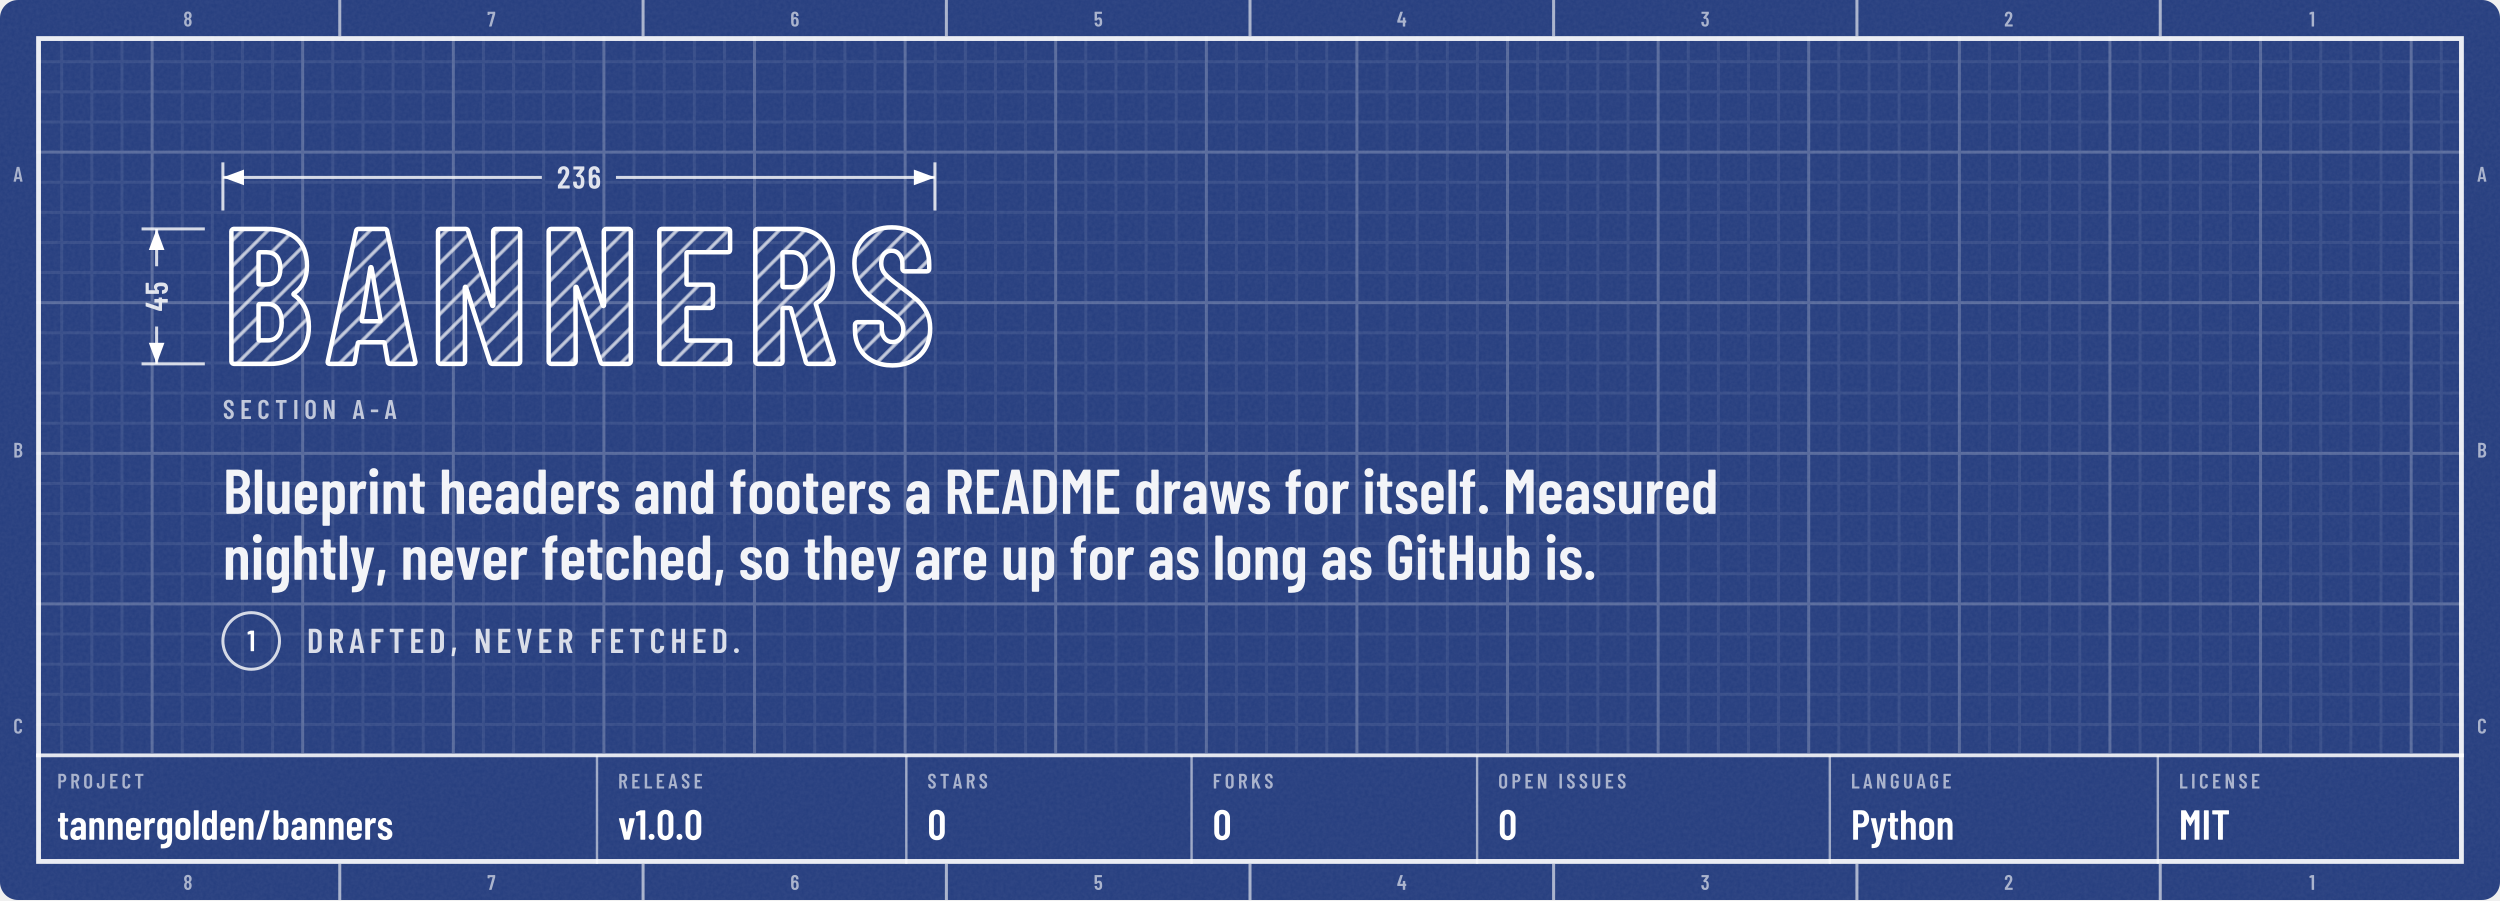
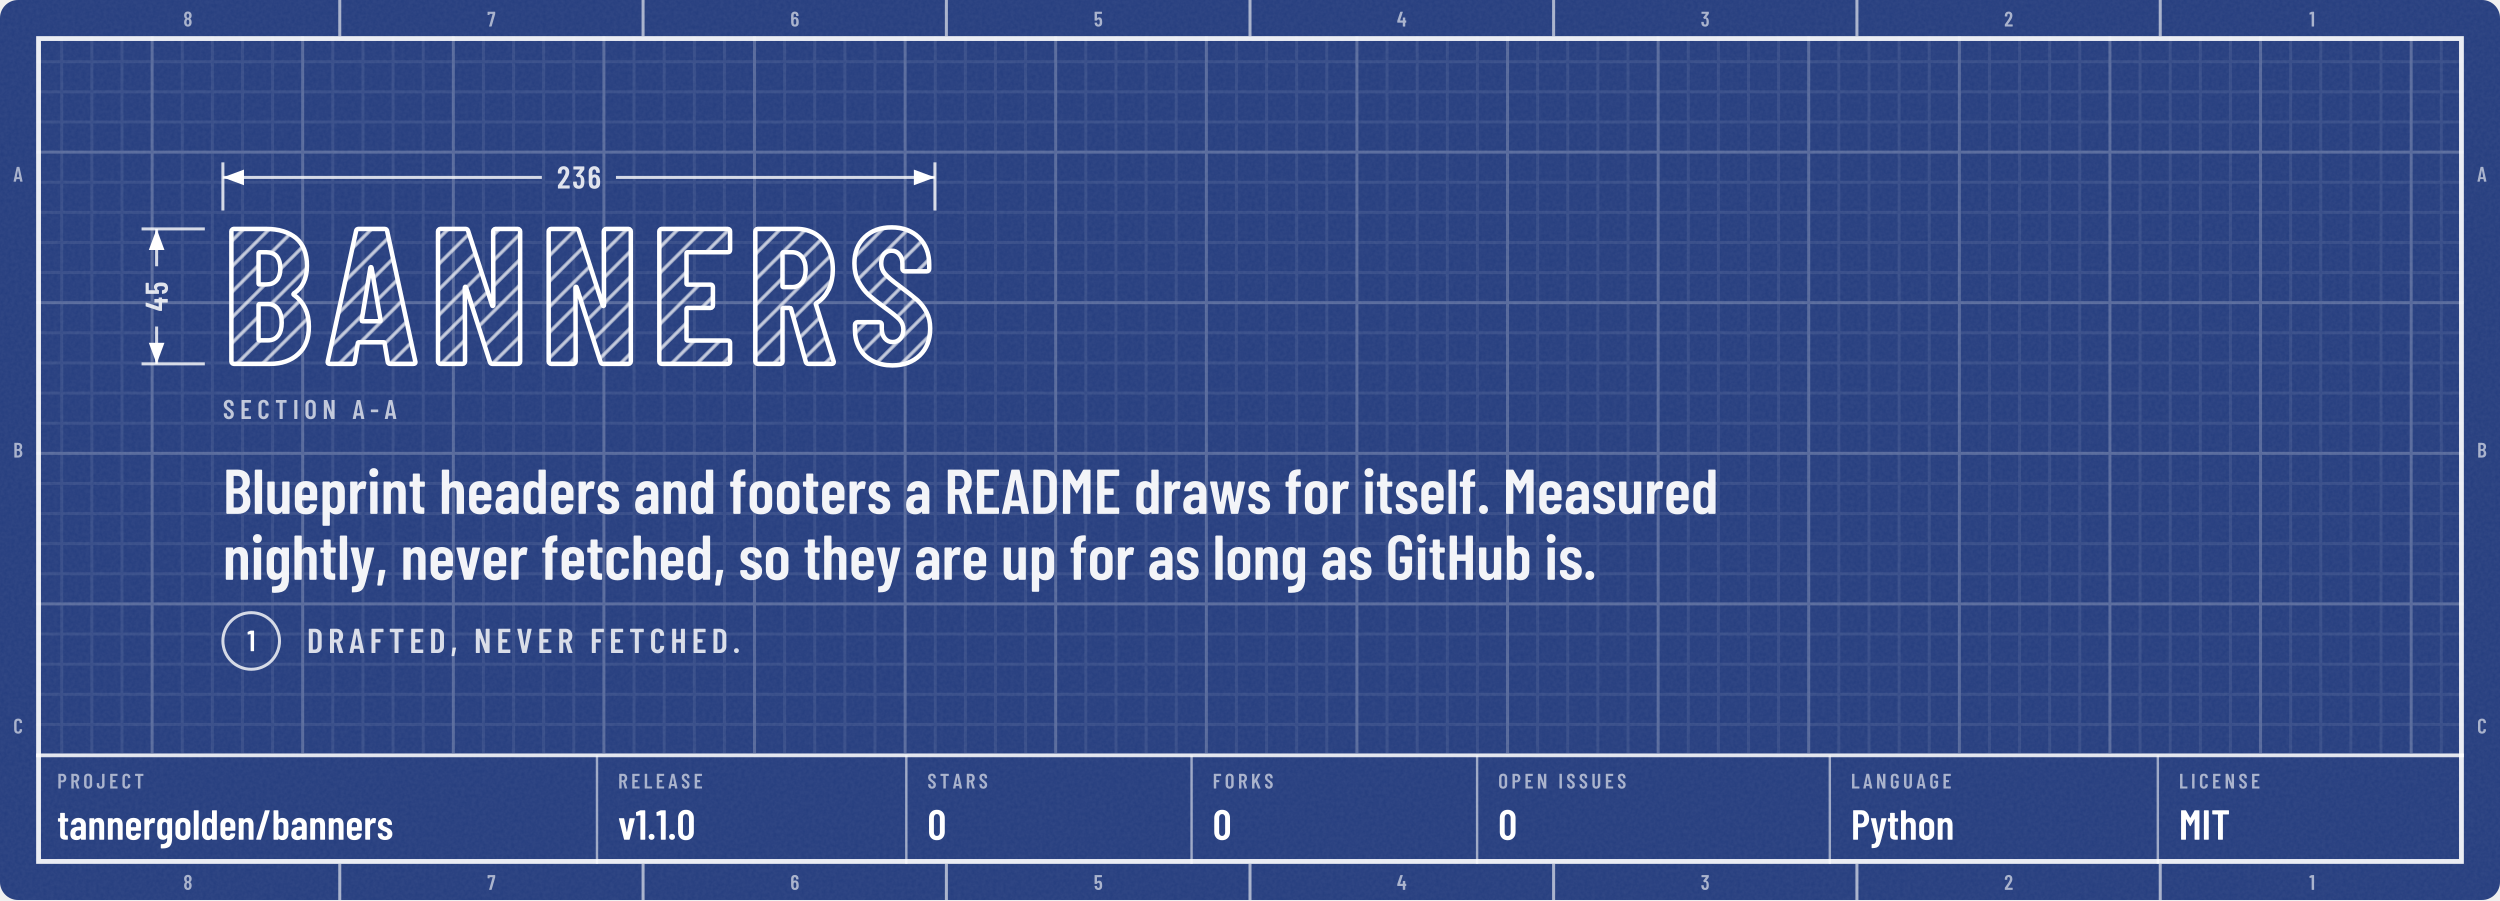
<svg xmlns="http://www.w3.org/2000/svg" width="830" height="299" viewBox="0 0 830 299" role="img" aria-labelledby="t d">
  <defs>
    <g id="kt1" transform="translate(74 120.8) scale(0.064 -0.064)">
      <use href="#n66" x="0" />
      <use href="#n65" x="530" />
      <use href="#n78" x="1072" />
      <use href="#n78" x="1646" />
      <use href="#n69" x="2220" />
      <use href="#n82" x="2718" />
      <use href="#n83" x="3249" />
    </g>
    <mask id="km2" maskUnits="userSpaceOnUse" x="70" y="70.9" width="244.4" height="65.9">
      <use href="#kt1" fill="#FFFFFF" />
    </mask>
    <pattern id="kp3" width="6" height="6" patternUnits="userSpaceOnUse" patternTransform="rotate(45)">
      <path d="M3 0V6" stroke="#FFFFFF" stroke-opacity="0.7" stroke-width="1.1" />
    </pattern>
    <clipPath id="kc4">
      <rect x="0" y="0" width="830" height="298.8" rx="6" />
    </clipPath>
    <filter id="kn5" x="0" y="0" width="100%" height="100%">
      <feTurbulence type="fractalNoise" baseFrequency=".85" numOctaves="2" stitchTiles="stitch" />
      <feColorMatrix values="0 0 0 0 1 0 0 0 0 1 0 0 0 0 1 0 0 0 0.06 0" />
    </filter>
    <pattern id="kp6" width="10" height="10" patternUnits="userSpaceOnUse">
      <path d="M10 .5H.5V10" fill="none" stroke="#FFFFFF" stroke-opacity="0.075" />
    </pattern>
    <pattern id="kp7" width="50" height="50" patternUnits="userSpaceOnUse">
      <path d="M50 .5H.5V50" fill="none" stroke="#FFFFFF" stroke-opacity="0.16" />
    </pattern>
    <clipPath id="kc8">
      <path clip-rule="evenodd" d="M12 12h806v274.8h-806zM12 250.8h806v36h-806z" />
    </clipPath>
    <path id="m44" d="M33 -78 59 146Q60 157 71 157H151Q164 157 161 144L112 -80Q110 -91 99 -91H45Q39 -91 36 -88Q32 -84 33 -78Z" />
    <path id="m45" d="M27 263V339Q27 344 30 348Q34 351 39 351H286Q291 351 294 348Q298 344 298 339V263Q298 258 294 254Q291 251 286 251H39Q34 251 30 254Q27 258 27 263Z" />
    <path id="m46" d="M35 69Q35 100 55 120Q75 140 106 140Q137 140 156 120Q176 100 176 69Q176 38 156 18Q136 -2 106 -2Q75 -2 55 18Q35 38 35 69Z" />
    <path id="m47" d="M21 14 226 690Q229 700 239 700H331Q337 700 340 696Q343 692 341 686L136 10Q133 0 123 0H31Q25 0 22 4Q19 8 21 14Z" />
    <path id="m48" d="M38 183V517Q38 604 89 658Q140 711 224 711Q309 711 360 658Q412 604 412 517V183Q412 96 360 42Q309 -11 224 -11Q140 -11 89 42Q38 96 38 183ZM296 176V524Q296 563 276 586Q257 610 224 610Q192 610 173 586Q154 563 154 524V176Q154 137 173 114Q192 90 224 90Q257 90 276 114Q296 137 296 176Z" />
    <path id="m49" d="M122 700H218Q223 700 226 696Q230 693 230 688V12Q230 7 226 4Q223 0 218 0H126Q121 0 118 4Q114 7 114 12V576Q114 578 112 580Q111 582 109 581L27 565H24Q13 565 13 576L10 643Q10 653 18 657L107 697Q114 700 122 700Z" />
    <path id="m50" d="M173 100H392Q397 100 400 96Q404 93 404 88V12Q404 7 400 4Q397 0 392 0H43Q38 0 34 4Q31 7 31 12V92Q31 101 36 107L75 160Q114 212 152 266Q189 320 215 363Q273 459 273 522Q273 562 256 585Q238 608 209 608Q180 608 163 586Q146 563 147 526V487Q147 482 144 478Q140 475 135 475H41Q36 475 32 478Q29 482 29 487V530Q33 610 84 659Q134 708 214 708Q293 708 342 656Q390 605 390 521Q390 471 373 422Q356 373 319 317Q294 277 260 229Q225 181 214 166Q184 126 170 106Q168 104 169 102Q170 100 173 100Z" />
    <path id="m51" d="M387 218Q387 169 380 134Q368 66 326 29Q283 -8 210 -8Q134 -8 86 32Q38 73 32 143Q30 165 28 207Q28 219 40 219H132Q144 219 144 207Q146 173 148 156Q153 125 169 108Q185 92 210 92Q234 92 250 108Q266 123 271 152Q276 182 276 230Q276 281 269 315Q263 341 248 355Q233 369 210 369Q195 369 183 360Q177 356 174 356Q172 356 166 360L119 408Q115 412 115 417Q115 421 118 425L243 595Q245 597 244 599Q242 601 239 601H49Q44 601 40 604Q37 608 37 613V688Q37 693 40 696Q44 700 49 700H373Q378 700 382 696Q385 693 385 688V609Q385 602 380 594L266 438Q262 432 268 431Q309 426 338 392Q368 358 378 307Q387 267 387 218Z" />
    <path id="m52" d="M443 275V194Q443 189 440 186Q436 182 431 182H401Q396 182 396 177V12Q396 7 392 4Q389 0 384 0H292Q287 0 284 4Q280 7 280 12V177Q280 182 275 182H29Q24 182 20 186Q17 189 17 194V259Q17 268 19 274L158 690Q161 700 171 700H271Q277 700 280 696Q283 693 281 686L153 293Q152 287 157 287H275Q280 287 280 292V412Q280 417 284 420Q287 424 292 424H384Q389 424 392 420Q396 417 396 412V292Q396 287 401 287H431Q436 287 440 284Q443 280 443 275Z" />
    <path id="m53" d="M400 216Q400 175 396 146Q391 72 344 32Q297 -8 219 -8Q145 -8 99 30Q53 68 43 144L40 172Q40 184 52 184H144Q156 184 157 172Q157 166 159 154Q171 92 219 92Q244 92 260 108Q275 124 280 153Q284 178 284 217Q284 254 278 281Q273 307 258 322Q242 336 219 336Q171 336 157 290Q154 279 144 279H51Q46 279 42 282Q39 286 39 291V688Q39 693 42 696Q46 700 51 700H377Q382 700 386 696Q389 693 389 688V612Q389 607 386 604Q382 600 377 600H160Q155 600 155 595V400Q155 397 157 396Q159 396 161 398Q178 416 202 426Q227 437 254 437Q314 437 350 398Q387 360 394 290Q400 259 400 216Z" />
    <path id="m54" d="M401 216Q401 193 399 151Q394 75 346 34Q299 -8 221 -8Q147 -8 101 30Q55 69 46 144Q40 171 40 207L39 532Q39 613 88 660Q138 708 219 708Q295 708 343 660Q391 612 391 532V507Q391 502 388 498Q384 495 379 495H287Q282 495 278 498Q275 502 275 507V526Q275 560 258 582Q242 605 219 605Q191 605 174 583Q156 561 156 526V423Q156 420 158 419Q160 418 162 420Q191 447 234 447Q303 447 346 403Q389 359 396 286Q401 253 401 216ZM284 224Q284 250 279 295Q267 353 220 353Q196 353 180 338Q165 322 160 292Q156 257 156 224Q156 195 159 157Q164 125 180 108Q195 91 220 91Q245 91 260 109Q276 127 281 160Q284 196 284 224Z" />
    <path id="m55" d="M90 13 255 594Q257 600 251 600H116Q111 600 111 595V559Q111 554 108 550Q104 547 99 547H28Q23 547 20 550Q16 554 16 559L17 688Q17 693 20 696Q24 700 29 700H368Q373 700 376 696Q380 693 380 688V607Q380 603 378 593L211 10Q208 0 197 0H100Q87 0 90 13Z" />
    <path id="m56" d="M325 364Q358 345 375 306Q396 259 396 200Q396 147 380 107Q360 53 318 22Q275 -8 216 -8Q158 -8 116 22Q73 52 53 106Q38 148 38 200Q38 259 56 301Q71 341 109 363Q113 366 109 369Q76 390 58 427Q38 470 38 523Q38 581 58 620Q78 664 120 688Q161 712 216 712Q270 712 312 688Q353 665 374 621Q396 579 396 523Q396 471 376 429Q358 392 325 371Q319 367 325 364ZM159 559Q152 541 152 513Q152 483 162 456Q169 435 183 423Q197 411 216 411Q237 411 252 424Q266 436 273 459Q281 483 281 513Q281 547 271 568Q264 589 250 600Q236 612 216 612Q198 612 184 602Q171 591 164 573ZM281 206Q281 244 272 271Q266 295 252 308Q237 322 216 322Q195 322 180 308Q166 294 160 268Q152 242 152 208Q152 177 158 151Q163 123 178 108Q194 92 216 92Q239 92 255 108Q271 124 276 153Q281 180 281 206Z" />
    <path id="m65" d="M325 11 306 116Q306 121 300 121H154Q148 121 148 116L129 11Q128 0 116 0H25Q11 0 14 13L162 689Q164 700 175 700H281Q292 700 294 689L442 13V9Q442 0 431 0H338Q326 0 325 11ZM171 212H282Q288 212 287 217L229 533Q228 536 226 536Q224 536 223 533L166 217Q165 212 171 212Z" />
    <path id="m66" d="M242 0H66Q61 0 58 4Q54 7 54 12V688Q54 693 58 696Q61 700 66 700H224Q319 700 373 652Q427 604 427 512Q427 409 354 365Q349 362 352 359Q391 334 413 292Q435 250 435 192Q435 100 382 50Q328 0 242 0ZM170 595V409Q170 404 175 404H226Q267 404 290 429Q313 454 313 500Q313 548 290 574Q267 600 226 600H175Q170 600 170 595ZM319 208Q319 260 296 290Q273 319 233 319H175Q170 319 170 314V106Q170 101 175 101H233Q273 101 296 129Q319 157 319 208Z" />
    <path id="m67" d="M42 180V521Q42 607 94 658Q145 708 230 708Q316 708 368 658Q420 607 420 521V509Q420 504 416 500Q413 496 408 496L315 492Q303 492 303 504V529Q303 564 283 586Q263 608 230 608Q198 608 178 586Q158 564 158 529V171Q158 136 178 114Q198 92 230 92Q263 92 283 114Q303 136 303 171V196Q303 201 306 204Q310 208 315 208L408 204Q413 204 416 200Q420 197 420 192V180Q420 95 368 44Q316 -8 230 -8Q145 -8 94 44Q42 95 42 180Z" />
    <path id="m68" d="M54 12V688Q54 693 58 696Q61 700 66 700H237Q323 700 374 648Q426 596 426 509V191Q426 104 374 52Q323 0 237 0H66Q61 0 58 4Q54 7 54 12ZM175 100 235 101Q268 101 288 128Q309 154 310 198V502Q310 547 290 574Q269 600 234 600H175Q170 600 170 595V105Q170 100 175 100Z" />
    <path id="m69" d="M391 600H175Q170 600 170 595V406Q170 401 175 401H303Q308 401 312 398Q315 394 315 389V312Q315 307 312 304Q308 300 303 300H175Q170 300 170 295V105Q170 100 175 100H391Q396 100 400 96Q403 93 403 88V12Q403 7 400 4Q396 0 391 0H66Q61 0 58 4Q54 7 54 12V688Q54 693 58 696Q61 700 66 700H391Q396 700 400 696Q403 693 403 688V612Q403 607 400 604Q396 600 391 600Z" />
    <path id="m70" d="M390 600H175Q170 600 170 595V406Q170 401 175 401H302Q307 401 310 398Q314 394 314 389V312Q314 307 310 304Q307 300 302 300H175Q170 300 170 295V12Q170 7 166 4Q163 0 158 0H66Q61 0 58 4Q54 7 54 12V688Q54 693 58 696Q61 700 66 700H390Q395 700 398 696Q402 693 402 688V612Q402 607 398 604Q395 600 390 600Z" />
    <path id="m71" d="M42 173V527Q42 609 94 658Q145 708 230 708Q315 708 368 658Q420 609 420 526V487Q420 482 416 478Q413 475 408 475H316Q311 475 308 478Q304 482 304 487V528Q304 564 284 586Q263 608 230 608Q197 608 177 586Q157 564 157 528V172Q157 136 177 114Q197 92 230 92Q263 92 284 114Q304 136 304 172V268Q304 273 299 273H238Q233 273 230 276Q226 280 226 285V358Q226 363 230 366Q233 370 238 370H408Q413 370 416 366Q420 363 420 358V173Q420 91 368 42Q315 -8 230 -8Q145 -8 94 42Q42 91 42 173Z" />
    <path id="m72" d="M319 700H411Q416 700 420 696Q423 693 423 688V12Q423 7 420 4Q416 0 411 0H319Q314 0 310 4Q307 7 307 12V295Q307 300 302 300H175Q170 300 170 295V12Q170 7 166 4Q163 0 158 0H66Q61 0 58 4Q54 7 54 12V688Q54 693 58 696Q61 700 66 700H158Q163 700 166 696Q170 693 170 688V406Q170 401 175 401H302Q307 401 307 406V688Q307 693 310 696Q314 700 319 700Z" />
    <path id="m73" d="M54 12V688Q54 693 58 696Q61 700 66 700H158Q163 700 166 696Q170 693 170 688V12Q170 7 166 4Q163 0 158 0H66Q61 0 58 4Q54 7 54 12Z" />
    <path id="m74" d="M17 173V247Q17 252 20 256Q24 259 29 259H121Q126 259 130 256Q133 252 133 247V171Q133 136 152 114Q171 92 202 92Q233 92 252 114Q272 136 272 171V688Q272 693 276 696Q279 700 284 700H376Q381 700 384 696Q388 693 388 688V173Q388 91 336 42Q285 -8 202 -8Q119 -8 68 42Q17 91 17 173Z" />
    <path id="m75" d="M54 12V688Q54 693 58 696Q61 700 66 700H158Q163 700 166 696Q170 693 170 688V412Q170 408 172 408Q174 407 176 410L326 691Q331 700 341 700H440Q447 700 449 696Q451 692 448 686L298 405Q297 401 297 399L459 14Q460 12 460 8Q460 0 450 0H351Q340 0 337 9L219 298Q218 301 216 300Q214 300 212 298L172 231Q170 227 170 225V12Q170 7 166 4Q163 0 158 0H66Q61 0 58 4Q54 7 54 12Z" />
    <path id="m76" d="M54 12V688Q54 693 58 696Q61 700 66 700H158Q163 700 166 696Q170 693 170 688V105Q170 100 175 100H391Q396 100 400 96Q403 93 403 88V12Q403 7 400 4Q396 0 391 0H66Q61 0 58 4Q54 7 54 12Z" />
    <path id="m77" d="M383 700H475Q480 700 484 696Q487 693 487 688V12Q487 7 484 4Q480 0 475 0H383Q378 0 374 4Q371 7 371 12V484Q371 488 369 488Q367 488 365 485L278 327Q273 319 269 319Q265 319 260 327L173 485Q171 488 169 488Q167 488 167 484V12Q167 7 164 4Q160 0 155 0H63Q58 0 54 4Q51 7 51 12V688Q51 693 54 696Q58 700 63 700H155Q165 700 170 692L267 521Q270 517 273 521L368 692Q373 700 383 700Z" />
    <path id="m78" d="M350 700H441Q446 700 450 696Q453 693 453 688V12Q453 7 450 4Q446 0 441 0H336Q326 0 323 10L174 434Q173 437 170 436Q168 436 168 433L169 12Q169 7 166 4Q162 0 157 0H66Q61 0 58 4Q54 7 54 12V688Q54 693 58 696Q61 700 66 700H169Q179 700 182 690L332 269Q333 266 336 266Q338 267 338 270V688Q338 693 342 696Q345 700 350 700Z" />
    <path id="m79" d="M42 182V518Q42 604 94 656Q147 708 233 708Q319 708 372 656Q425 604 425 518V182Q425 96 372 44Q319 -8 233 -8Q147 -8 94 44Q42 96 42 182ZM309 177V523Q309 561 288 584Q267 608 233 608Q199 608 178 584Q158 561 158 523V177Q158 139 178 116Q199 92 233 92Q267 92 288 116Q309 139 309 177Z" />
    <path id="m80" d="M432 495Q432 405 384 350Q337 295 259 295H174Q169 295 169 290V12Q169 7 166 4Q162 0 157 0H65Q60 0 56 4Q53 7 53 12V689Q53 694 56 698Q60 701 65 701H253Q306 701 346 675Q387 649 410 602Q432 555 432 495ZM316 492Q316 542 294 572Q271 601 234 601H174Q169 601 169 596V391Q169 386 174 386H234Q271 386 294 414Q316 443 316 492Z" />
    <path id="m82" d="M318 10 233 297Q231 301 228 301H175Q170 301 170 296V12Q170 7 166 4Q163 0 158 0H66Q61 0 58 4Q54 7 54 12V688Q54 693 58 696Q61 700 66 700H254Q307 700 348 674Q388 649 410 602Q433 556 433 496Q433 434 409 389Q385 344 342 321Q338 320 339 315L437 14Q438 12 438 9Q438 0 427 0H331Q321 0 318 10ZM170 595V396Q170 391 175 391H236Q272 391 294 419Q317 447 317 495Q317 543 294 572Q272 600 236 600H175Q170 600 170 595Z" />
    <path id="m83" d="M34 173V199Q34 204 38 208Q41 211 46 211H137Q142 211 146 208Q149 204 149 199V179Q149 140 168 116Q188 92 219 92Q250 92 270 114Q290 137 290 174Q290 200 279 219Q268 238 248 255Q228 272 184 304Q134 340 104 368Q73 396 52 436Q32 475 32 527Q32 610 82 659Q132 708 214 708Q297 708 348 656Q399 605 399 520V496Q399 491 396 488Q392 484 387 484H297Q292 484 288 488Q285 491 285 496V522Q285 561 266 584Q246 608 214 608Q184 608 165 586Q146 565 146 527Q146 491 166 466Q187 441 247 397Q308 352 339 324Q370 295 387 261Q404 227 404 180Q404 95 353 44Q302 -8 219 -8Q136 -8 85 42Q34 92 34 173Z" />
    <path id="m84" d="M425 688V612Q425 607 422 604Q418 600 413 600H286Q281 600 281 595V12Q281 7 278 4Q274 0 269 0H177Q172 0 168 4Q165 7 165 12V595Q165 600 160 600H40Q35 600 32 604Q28 607 28 612V688Q28 693 32 696Q35 700 40 700H413Q418 700 422 696Q425 693 425 688Z" />
    <path id="m85" d="M50 194V688Q50 693 54 696Q57 700 62 700H154Q159 700 162 696Q166 693 166 688V182Q166 142 186 117Q206 92 239 92Q272 92 292 117Q312 142 312 182V688Q312 693 316 696Q319 700 324 700H416Q421 700 424 696Q428 693 428 688V194Q428 103 376 48Q324 -8 239 -8Q153 -8 102 48Q50 103 50 194Z" />
    <path id="m86" d="M171 11 28 687 27 691Q27 700 38 700H139Q151 700 152 689L235 208Q236 205 238 205Q240 205 241 208L322 689Q323 700 335 700H433Q446 700 443 687L299 11Q297 0 286 0H184Q173 0 171 11Z" />
    <path id="m97" d="M397 352V12Q397 7 394 4Q390 0 385 0H293Q288 0 284 4Q281 7 281 12V31Q281 34 279 35Q277 36 275 33Q240 -8 173 -8Q116 -8 72 24Q29 57 29 143Q29 233 82 271Q134 309 224 309H276Q281 309 281 314V340Q281 376 263 398Q245 419 218 419Q197 419 183 406Q169 392 166 369Q165 357 153 357H56Q44 357 45 369Q50 437 98 478Q147 519 220 519Q299 519 348 473Q397 427 397 352ZM281 160V217Q281 222 276 222H224Q190 222 169 204Q148 185 148 150Q148 119 164 104Q180 88 205 88Q235 88 258 107Q281 126 281 160Z" />
    <path id="m98" d="M399 357V154Q399 80 362 36Q325 -8 258 -8Q204 -8 168 27Q166 29 164 28Q162 27 162 24V12Q162 7 158 4Q155 0 150 0H58Q53 0 50 4Q46 7 46 12V688Q46 693 50 696Q53 700 58 700H150Q155 700 158 696Q162 693 162 688V486Q162 483 164 482Q167 482 170 486Q189 503 212 511Q236 519 258 519Q324 519 362 476Q399 433 399 357ZM222 419Q198 419 182 404Q166 388 162 362V149Q166 123 182 108Q198 92 222 92Q250 92 267 112Q284 131 284 163V348Q284 380 267 400Q250 419 222 419Z" />
    <path id="m99" d="M38 155V357Q38 430 86 474Q133 519 215 519Q297 519 345 476Q393 432 393 365V351Q393 346 390 342Q386 339 381 339L289 335Q277 335 277 347V357Q277 382 260 400Q242 419 215 419Q188 419 171 399Q154 379 154 348V163Q154 132 171 112Q188 92 215 92Q242 92 260 110Q277 129 277 155V165Q277 170 280 174Q284 177 289 177L381 176Q386 176 390 172Q393 169 393 164V146Q393 77 345 34Q297 -8 215 -8Q133 -8 86 36Q38 80 38 155Z" />
    <path id="m100" d="M287 700H379Q384 700 388 696Q391 693 391 688V12Q391 7 388 4Q384 0 379 0H287Q282 0 278 4Q275 7 275 12V24Q275 27 273 28Q271 29 269 27Q233 -8 179 -8Q112 -8 75 36Q38 80 38 154V357Q38 433 76 476Q113 519 179 519Q202 519 226 510Q250 502 269 483Q271 481 273 482Q275 483 275 486V688Q275 693 278 696Q282 700 287 700ZM275 149V362Q271 388 255 404Q239 419 215 419Q187 419 170 400Q153 380 153 348V163Q153 131 170 112Q187 92 215 92Q239 92 255 108Q271 123 275 149Z" />
    <path id="m101" d="M380 213H159Q154 213 154 208V163Q154 132 171 112Q188 92 215 92Q238 92 254 106Q271 121 276 144Q279 154 289 154L378 150Q383 150 386 146Q390 143 389 137Q382 67 338 30Q294 -8 215 -8Q133 -8 86 36Q38 79 38 154V357Q38 430 86 474Q133 519 215 519Q297 519 344 474Q392 430 392 357V225Q392 220 388 216Q385 213 380 213ZM154 348V303Q154 298 159 298H272Q277 298 277 303V348Q277 380 260 400Q243 419 215 419Q188 419 171 399Q154 379 154 348Z" />
    <path id="m102" d="M265 499V440Q265 435 262 432Q258 428 253 428H191Q186 428 186 423V12Q186 7 182 4Q179 0 174 0H83Q78 0 74 4Q71 7 71 12V423Q71 428 66 428H34Q29 428 26 432Q22 435 22 440V499Q22 504 26 508Q29 511 34 511H66Q71 511 71 516V541Q71 631 112 668Q153 705 243 704H251Q256 704 260 700Q263 697 263 692L261 624Q261 619 258 616Q254 612 249 612H244Q214 611 200 592Q186 574 186 536V516Q186 511 191 511H253Q258 511 262 508Q265 504 265 499Z" />
    <path id="m103" d="M287 511H379Q384 511 388 508Q391 504 391 499V19Q391 -89 342 -148Q293 -206 167 -206Q145 -206 134 -205Q122 -204 122 -192V-115Q122 -102 135 -104Q192 -105 222 -90Q253 -75 264 -46Q275 -17 275 30V41Q275 44 273 44Q271 45 269 42Q236 -1 175 -1Q108 -1 73 42Q38 86 38 161V357Q38 434 74 476Q109 519 175 519Q236 519 269 476Q271 473 273 474Q275 474 275 477V499Q275 504 278 508Q282 511 287 511ZM275 169V348Q275 380 258 400Q242 419 215 419Q188 419 171 399Q154 379 154 348V169Q154 138 171 118Q188 99 215 99Q242 99 258 118Q275 138 275 169Z" />
    <path id="m104" d="M397 352V12Q397 7 394 4Q390 0 385 0H293Q288 0 284 4Q281 7 281 12V343Q281 379 266 399Q251 419 223 419Q194 419 178 398Q162 377 162 340V12Q162 7 158 4Q155 0 150 0H58Q53 0 50 4Q46 7 46 12V688Q46 693 50 696Q53 700 58 700H150Q155 700 158 696Q162 693 162 688V479Q162 476 164 476Q167 475 170 479Q204 519 265 519Q330 519 364 476Q397 432 397 352Z" />
    <path id="m105" d="M36 652Q36 683 56 703Q76 723 107 723Q138 723 158 703Q177 683 177 652Q177 621 157 601Q137 581 107 581Q76 581 56 601Q36 621 36 652ZM50 12V499Q50 504 54 508Q57 511 62 511H154Q159 511 162 508Q166 504 166 499V12Q166 7 162 4Q159 0 154 0H62Q57 0 54 4Q50 7 50 12Z" />
    <path id="m108" d="M42 12V688Q42 693 46 696Q49 700 54 700H146Q151 700 154 696Q158 693 158 688V12Q158 7 154 4Q151 0 146 0H54Q49 0 46 4Q42 7 42 12Z" />
    <path id="m110" d="M397 352V12Q397 7 394 4Q390 0 385 0H293Q288 0 284 4Q281 7 281 12V343Q281 379 266 399Q251 419 223 419Q194 419 178 398Q162 377 162 340V12Q162 7 158 4Q155 0 150 0H58Q53 0 50 4Q46 7 46 12V499Q46 504 50 508Q53 511 58 511H150Q155 511 158 508Q162 504 162 499V479Q162 476 164 476Q167 475 170 479Q204 519 265 519Q330 519 364 476Q397 432 397 352Z" />
    <path id="m111" d="M38 155V356Q38 430 86 474Q134 519 216 519Q299 519 347 474Q395 430 395 356V155Q395 80 348 36Q300 -8 216 -8Q133 -8 86 36Q38 80 38 155ZM279 164V348Q279 379 262 399Q244 419 216 419Q188 419 171 400Q154 380 154 348V164Q154 132 171 112Q188 93 216 93Q244 93 262 112Q279 132 279 164Z" />
    <path id="m112" d="M403 357V155Q403 78 366 35Q329 -8 262 -8Q239 -8 215 0Q191 9 172 28Q170 30 168 29Q166 28 166 25V-177Q166 -182 162 -186Q159 -189 154 -189H62Q57 -189 54 -186Q50 -182 50 -177V499Q50 504 54 508Q57 511 62 511H154Q159 511 162 508Q166 504 166 499V487Q166 484 168 484Q171 483 174 487Q209 519 262 519Q329 519 366 476Q403 432 403 357ZM226 420Q199 420 182 400Q166 380 166 348V163Q166 131 182 112Q199 92 226 92Q254 92 271 112Q288 131 288 163V348Q288 380 271 400Q254 420 226 420Z" />
    <path id="m114" d="M297 507Q305 502 303 492L287 399Q286 387 273 392Q259 396 247 396Q235 396 225 393Q197 389 180 362Q162 334 162 296V13Q162 8 158 4Q155 1 150 1H58Q53 1 50 4Q46 8 46 13V499Q46 504 50 508Q53 511 58 511H150Q155 511 158 508Q162 504 162 499V453Q162 449 164 448Q166 448 167 452Q194 517 255 517Q282 517 297 507Z" />
    <path id="m115" d="M30 135V142Q30 147 34 150Q37 154 42 154H128Q133 154 136 150Q140 147 140 142V137Q140 113 158 97Q177 81 204 81Q230 81 245 96Q260 111 260 134Q260 154 247 168Q234 181 219 188Q204 195 165 211Q108 233 72 267Q35 301 35 368Q35 438 80 478Q124 517 200 517Q278 517 324 476Q369 434 369 364Q369 359 366 356Q362 352 357 352H273Q268 352 264 356Q261 359 261 364V370Q261 394 244 410Q228 426 203 426Q177 426 162 410Q146 393 146 370Q146 351 158 338Q170 325 185 318Q200 310 235 295Q277 278 306 262Q334 245 356 214Q377 184 377 139Q377 72 330 33Q283 -6 203 -6Q124 -6 77 32Q30 70 30 135Z" />
    <path id="m116" d="M248 429H186Q181 429 181 424V162Q181 127 194 114Q207 100 233 101H240Q245 101 248 98Q252 94 252 89V12Q252 7 248 4Q245 0 240 0H206Q138 0 104 25Q69 50 69 119V424Q69 429 64 429H29Q24 429 20 432Q17 436 17 441V499Q17 504 20 508Q24 511 29 511H64Q69 511 69 516V626Q69 631 72 634Q76 638 81 638H169Q174 638 178 634Q181 631 181 626V516Q181 511 186 511H248Q253 511 256 508Q260 504 260 499V441Q260 436 256 432Q253 429 248 429Z" />
    <path id="m117" d="M289 511H381Q386 511 390 508Q393 504 393 499V12Q393 7 390 4Q386 0 381 0H289Q284 0 280 4Q277 7 277 12V34Q277 37 275 38Q273 39 271 36Q242 -7 178 -7Q117 -7 80 30Q42 66 42 142V499Q42 504 46 508Q49 511 54 511H146Q151 511 154 508Q158 504 158 499V167Q158 92 216 92Q245 92 261 114Q277 135 277 172V499Q277 504 280 508Q284 511 289 511Z" />
    <path id="m118" d="M141 10 19 499V503Q19 512 30 512H132Q144 512 145 501L205 190Q206 187 208 187Q210 187 211 190L270 501Q271 512 283 512L385 510Q399 510 396 497L275 10Q272 0 261 0H155Q144 0 141 10Z" />
    <path id="m119" d="M126 11 19 499V503Q19 512 30 512H118Q130 512 131 501L183 190Q184 187 186 187Q188 187 189 190L244 501Q245 512 257 512H335Q347 512 348 501L404 189Q405 186 407 186Q409 186 410 189L463 501Q464 512 476 512L563 510Q576 510 573 497L466 11Q464 0 453 0H363Q351 0 350 11L297 303Q296 306 294 306Q292 306 291 303L239 11Q238 0 226 0H139Q128 0 126 11Z" />
    <path id="m121" d="M34 -187V-115Q34 -110 37 -106Q40 -103 44 -103Q77 -102 96 -94Q115 -87 126 -66Q138 -44 143 -3L142 3L16 499V503Q16 512 27 512H125Q137 512 138 501L199 170Q200 167 202 167Q204 167 205 170L264 501Q265 512 277 512L376 510Q390 510 387 497L253 -28Q234 -99 213 -134Q192 -169 154 -184Q116 -199 45 -199H40Q38 -199 36 -196Q34 -192 34 -187Z" />
    <path id="n65" d="M325 11 309 107Q309 112 303 112H176Q170 112 170 107L154 11Q153 0 141 0H24Q11 0 14 13L161 689Q163 700 174 700H309Q320 700 322 689L468 13L469 9Q469 0 458 0H338Q326 0 325 11ZM194 221H284Q289 221 288 226L241 499Q240 502 238 502Q236 502 235 499L190 226Q190 221 194 221Z" />
    <path id="n66" d="M245 0H56Q51 0 48 4Q44 7 44 12V688Q44 693 48 696Q51 700 56 700H223Q323 700 380 652Q436 604 436 509Q436 410 368 365Q364 362 367 359Q446 303 446 193Q446 100 390 50Q334 0 245 0ZM185 574V417Q185 412 190 412H226Q260 412 279 434Q298 455 298 494Q298 535 280 557Q261 579 226 579H190Q185 579 185 574ZM305 214Q305 258 286 284Q267 310 235 310H190Q185 310 185 305V127Q185 122 190 122H234Q267 122 286 146Q305 170 305 214Z" />
    <path id="n69" d="M399 579H190Q185 579 185 574V416Q185 411 190 411H310Q315 411 318 408Q322 404 322 399V302Q322 297 318 294Q315 290 310 290H190Q185 290 185 285V126Q185 121 190 121H399Q404 121 408 118Q411 114 411 109V12Q411 7 408 4Q404 0 399 0H56Q51 0 48 4Q44 7 44 12V688Q44 693 48 696Q51 700 56 700H399Q404 700 408 696Q411 693 411 688V591Q411 586 408 582Q404 579 399 579Z" />
    <path id="n78" d="M342 700H458Q463 700 466 696Q470 693 470 688V12Q470 7 466 4Q463 0 458 0H326Q316 0 313 10L189 397Q188 400 186 400Q183 399 183 396L184 12Q184 7 180 4Q177 0 172 0H56Q51 0 48 4Q44 7 44 12V688Q44 693 48 696Q51 700 56 700H187Q197 700 200 690L325 303Q326 300 328 300Q331 301 331 304L330 688Q330 693 334 696Q337 700 342 700Z" />
    <path id="n82" d="M306 10 229 286Q227 290 224 290H190Q185 290 185 285V12Q185 7 182 4Q178 0 173 0H56Q51 0 48 4Q44 7 44 12V688Q44 693 48 696Q51 700 56 700H258Q313 700 356 674Q399 647 422 599Q446 551 446 489Q446 430 424 385Q401 340 361 315Q359 314 358 312Q357 311 358 309L450 14L451 10Q451 0 440 0H320Q309 0 306 10ZM185 574V403Q185 398 190 398H235Q266 398 286 422Q305 447 305 488Q305 530 286 554Q266 579 235 579H190Q185 579 185 574Z" />
    <path id="n83" d="M30 175V204Q30 209 34 212Q37 216 42 216H157Q162 216 166 212Q169 209 169 204V182Q169 151 185 132Q201 113 225 113Q249 113 265 131Q281 149 281 178Q281 208 261 230Q241 251 183 293Q133 329 102 357Q71 385 49 426Q27 467 27 521Q27 606 80 657Q133 708 220 708Q308 708 362 655Q415 602 415 516V492Q415 487 412 484Q408 480 403 480H288Q283 480 280 484Q276 487 276 492V519Q276 550 260 568Q245 587 220 587Q196 587 181 570Q166 552 166 521Q166 491 185 468Q204 445 260 404Q322 358 354 330Q385 301 402 266Q420 232 420 184Q420 96 366 44Q312 -8 224 -8Q166 -8 122 15Q78 38 54 80Q30 121 30 175Z" />
  </defs>
  <rect y="0" width="830" height="298.8" rx="6" fill="#253D7E" />
  <rect y="0" width="830" height="298.8" clip-path="url(#kc4)" filter="url(#kn5)" />
  <g clip-path="url(#kc8)">
    <rect y="0" width="830" height="298.8" fill="url(#kp6)" />
    <rect y="0" width="830" height="298.8" fill="url(#kp7)" />
  </g>
  <rect x="12.8" y="12.8" width="804.4" height="273.2" fill="none" stroke="#FFFFFF" stroke-opacity="0.9" stroke-width="1.6" />
  <path d="M112.8 0V12M112.8 286.8V298.8M213.5 0V12M213.5 286.8V298.8M314.2 0V12M314.2 286.8V298.8M415 0V12M415 286.8V298.8M515.8 0V12M515.8 286.8V298.8M616.5 0V12M616.5 286.8V298.8M717.2 0V12M717.2 286.8V298.8" stroke="#FFFFFF" stroke-opacity="0.6" />
  <g transform="scale(0.007 -0.007)" fill="#FFFFFF" fill-opacity="0.6">
    <use href="#m56" x="8694" y="-1257" />
    <use href="#m56" x="8694" y="-42204" />
    <use href="#m55" x="23108" y="-1257" />
    <use href="#m55" x="23108" y="-42204" />
    <use href="#m54" x="37482" y="-1257" />
    <use href="#m54" x="37482" y="-42204" />
    <use href="#m53" x="51875" y="-1257" />
    <use href="#m53" x="51875" y="-42204" />
    <use href="#m52" x="66253" y="-1257" />
    <use href="#m52" x="66253" y="-42204" />
    <use href="#m51" x="80662" y="-1257" />
    <use href="#m51" x="80662" y="-42204" />
    <use href="#m50" x="95055" y="-1257" />
    <use href="#m50" x="95055" y="-42204" />
    <use href="#m49" x="109524" y="-1257" />
    <use href="#m49" x="109524" y="-42204" />
    <use href="#m65" x="629" y="-8615" />
    <use href="#m65" x="117486" y="-8615" />
    <use href="#m66" x="626" y="-21702" />
    <use href="#m66" x="117483" y="-21702" />
    <use href="#m67" x="629" y="-34789" />
    <use href="#m67" x="117486" y="-34789" />
  </g>
  <path d="M74 69.9V53.9" stroke="#FFFFFF" stroke-opacity="0.8" />
  <path d="M310.4 69.9V53.9" stroke="#FFFFFF" stroke-opacity="0.8" />
  <path d="M74 58.9H179.9M204.5 58.9H310.4" stroke="#FFFFFF" stroke-opacity="0.8" />
  <path d="M68 76H47" stroke="#FFFFFF" stroke-opacity="0.8" />
  <path d="M68 120.8H47" stroke="#FFFFFF" stroke-opacity="0.8" />
  <path d="M52 76V88.4M52 108.4V120.8" stroke="#FFFFFF" stroke-opacity="0.8" />
  <circle cx="83.4" cy="212.8" r="9.4" fill="none" stroke="#FFFFFF" stroke-opacity="0.8" />
  <path d="M12 250.8H818" stroke="#FFFFFF" stroke-opacity="0.85" stroke-width="1.2" />
  <rect x="70" y="70.9" width="244.4" height="65.9" fill="url(#kp3)" mask="url(#km2)" />
  <use href="#kt1" fill="none" stroke="#FFFFFF" stroke-width="23.4" stroke-linejoin="round" />
  <path d="M74 58.9l7 -2.6v5.2z" fill="#FFFFFF" />
  <path d="M310.4 58.9l-7 -2.6v5.2z" fill="#FFFFFF" />
  <g transform="translate(184.9 62.6) scale(0.0105 -0.0105)" fill="#FFFFFF" fill-opacity="0.85">
    <use href="#m50" x="0" />
    <use href="#m51" x="482" />
    <use href="#m54" x="965" />
  </g>
  <path d="M52 76l-2.6 7h5.2z" fill="#FFFFFF" />
  <path d="M52 120.8l-2.6 -7h5.2z" fill="#FFFFFF" />
  <g transform="rotate(-90 52 98.4)">
    <g transform="translate(47 102.1) scale(0.0105 -0.0105)" fill="#FFFFFF" fill-opacity="0.85">
      <use href="#m52" x="0" />
      <use href="#m53" x="516" />
    </g>
  </g>
  <g transform="translate(74 139.1) scale(0.009 -0.009)" fill="#FFFFFF" fill-opacity="0.7">
    <use href="#m83" x="0" />
    <use href="#m69" x="634" />
    <use href="#m67" x="1269" />
    <use href="#m84" x="1926" />
    <use href="#m73" x="2578" />
    <use href="#m79" x="3002" />
    <use href="#m78" x="3669" />
    <use href="#m65" x="4776" />
    <use href="#m45" x="5432" />
    <use href="#m65" x="5957" />
  </g>
  <g transform="translate(74 170.6) scale(0.021 -0.021)" fill="#FFFFFF" fill-opacity="0.94">
    <use href="#m66" x="0" />
    <use href="#m108" x="462" />
    <use href="#m117" x="661" />
    <use href="#m101" x="1099" />
    <use href="#m112" x="1525" />
    <use href="#m114" x="1966" />
    <use href="#m105" x="2279" />
    <use href="#m110" x="2494" />
    <use href="#m116" x="2933" />
    <use href="#m104" x="3415" />
    <use href="#m101" x="3854" />
    <use href="#m97" x="4280" />
    <use href="#m100" x="4714" />
    <use href="#m101" x="5151" />
    <use href="#m114" x="5577" />
    <use href="#m115" x="5890" />
    <use href="#m97" x="6488" />
    <use href="#m110" x="6922" />
    <use href="#m100" x="7361" />
    <use href="#m102" x="7998" />
    <use href="#m111" x="8289" />
    <use href="#m111" x="8721" />
    <use href="#m116" x="9153" />
    <use href="#m101" x="9435" />
    <use href="#m114" x="9861" />
    <use href="#m115" x="10174" />
    <use href="#m97" x="10772" />
    <use href="#m82" x="11406" />
    <use href="#m69" x="11867" />
    <use href="#m65" x="12302" />
    <use href="#m68" x="12758" />
    <use href="#m77" x="13230" />
    <use href="#m69" x="13768" />
    <use href="#m100" x="14403" />
    <use href="#m114" x="14840" />
    <use href="#m97" x="15153" />
    <use href="#m119" x="15587" />
    <use href="#m115" x="16179" />
    <use href="#m102" x="16777" />
    <use href="#m111" x="17068" />
    <use href="#m114" x="17500" />
    <use href="#m105" x="18013" />
    <use href="#m116" x="18228" />
    <use href="#m115" x="18510" />
    <use href="#m101" x="18908" />
    <use href="#m108" x="19334" />
    <use href="#m102" x="19533" />
    <use href="#m46" x="19824" />
    <use href="#m77" x="20235" />
    <use href="#m101" x="20773" />
    <use href="#m97" x="21199" />
    <use href="#m115" x="21633" />
    <use href="#m117" x="22031" />
    <use href="#m114" x="22469" />
    <use href="#m101" x="22782" />
    <use href="#m100" x="23208" />
  </g>
  <g transform="translate(74 192.5) scale(0.021 -0.021)" fill="#FFFFFF" fill-opacity="0.94">
    <use href="#m110" x="0" />
    <use href="#m105" x="439" />
    <use href="#m103" x="654" />
    <use href="#m104" x="1085" />
    <use href="#m116" x="1524" />
    <use href="#m108" x="1806" />
    <use href="#m121" x="2005" />
    <use href="#m44" x="2408" />
    <use href="#m110" x="2807" />
    <use href="#m101" x="3246" />
    <use href="#m118" x="3672" />
    <use href="#m101" x="4087" />
    <use href="#m114" x="4513" />
    <use href="#m102" x="5026" />
    <use href="#m101" x="5317" />
    <use href="#m116" x="5743" />
    <use href="#m99" x="6025" />
    <use href="#m104" x="6447" />
    <use href="#m101" x="6886" />
    <use href="#m100" x="7312" />
    <use href="#m44" x="7749" />
    <use href="#m115" x="8148" />
    <use href="#m111" x="8546" />
    <use href="#m116" x="9178" />
    <use href="#m104" x="9460" />
    <use href="#m101" x="9899" />
    <use href="#m121" x="10325" />
    <use href="#m97" x="10928" />
    <use href="#m114" x="11362" />
    <use href="#m101" x="11675" />
    <use href="#m117" x="12301" />
    <use href="#m112" x="12739" />
    <use href="#m102" x="13380" />
    <use href="#m111" x="13671" />
    <use href="#m114" x="14103" />
    <use href="#m97" x="14616" />
    <use href="#m115" x="15050" />
    <use href="#m108" x="15648" />
    <use href="#m111" x="15847" />
    <use href="#m110" x="16279" />
    <use href="#m103" x="16718" />
    <use href="#m97" x="17349" />
    <use href="#m115" x="17783" />
    <use href="#m71" x="18381" />
    <use href="#m105" x="18843" />
    <use href="#m116" x="19058" />
    <use href="#m72" x="19340" />
    <use href="#m117" x="19817" />
    <use href="#m98" x="20255" />
    <use href="#m105" x="20892" />
    <use href="#m115" x="21107" />
    <use href="#m46" x="21505" />
  </g>
  <g transform="translate(82.1 216.2) scale(0.00978 -0.00978)" fill="#FFFFFF">
    <use href="#m49" x="0" />
  </g>
  <g transform="translate(101.9 216.8) scale(0.0115 -0.0115)" fill="#FFFFFF" fill-opacity="0.82">
    <use href="#m68" x="0" />
    <use href="#m82" x="612" />
    <use href="#m65" x="1213" />
    <use href="#m70" x="1809" />
    <use href="#m84" x="2364" />
    <use href="#m69" x="2956" />
    <use href="#m68" x="3531" />
    <use href="#m44" x="4143" />
    <use href="#m78" x="4822" />
    <use href="#m69" x="5469" />
    <use href="#m86" x="6044" />
    <use href="#m69" x="6655" />
    <use href="#m82" x="7230" />
    <use href="#m70" x="8171" />
    <use href="#m69" x="8726" />
    <use href="#m84" x="9301" />
    <use href="#m67" x="9893" />
    <use href="#m72" x="10490" />
    <use href="#m69" x="11107" />
    <use href="#m68" x="11682" />
    <use href="#m46" x="12294" />
  </g>
  <g transform="translate(19 261.8) scale(0.007 -0.007)" fill="#FFFFFF" fill-opacity="0.6">
    <use href="#m80" x="0" />
    <use href="#m82" x="614" />
    <use href="#m79" x="1232" />
    <use href="#m74" x="1856" />
    <use href="#m69" x="2457" />
    <use href="#m67" x="3049" />
    <use href="#m84" x="3663" />
  </g>
  <g transform="translate(19 278.8) scale(0.014 -0.014)" fill="#FFFFFF">
    <use href="#m116" x="0" />
    <use href="#m97" x="282" />
    <use href="#m110" x="716" />
    <use href="#m110" x="1155" />
    <use href="#m101" x="1594" />
    <use href="#m114" x="2020" />
    <use href="#m103" x="2333" />
    <use href="#m111" x="2764" />
    <use href="#m108" x="3196" />
    <use href="#m100" x="3395" />
    <use href="#m101" x="3832" />
    <use href="#m110" x="4258" />
    <use href="#m47" x="4697" />
    <use href="#m98" x="5083" />
    <use href="#m97" x="5520" />
    <use href="#m110" x="5954" />
    <use href="#m110" x="6393" />
    <use href="#m101" x="6832" />
    <use href="#m114" x="7258" />
    <use href="#m115" x="7571" />
  </g>
  <g transform="translate(205.2 261.8) scale(0.007 -0.007)" fill="#FFFFFF" fill-opacity="0.6">
    <use href="#m82" x="0" />
    <use href="#m69" x="618" />
    <use href="#m76" x="1210" />
    <use href="#m69" x="1782" />
    <use href="#m65" x="2375" />
    <use href="#m83" x="2988" />
    <use href="#m69" x="3579" />
  </g>
  <g transform="translate(205.2 278.8) scale(0.014 -0.014)" fill="#FFFFFF">
    <use href="#m118" x="0" />
    <use href="#m49" x="415" />
    <use href="#m46" x="689" />
-     <use href="#m48" x="900" />
-     <use href="#m46" x="1350" />
-     <use href="#m48" x="1561" />
+     <use href="#m49" x="900" />
+     <use href="#m46" x="1174" />
+     <use href="#m48" x="1385" />
  </g>
  <g transform="translate(307.9 261.8) scale(0.007 -0.007)" fill="#FFFFFF" fill-opacity="0.6">
    <use href="#m83" x="0" />
    <use href="#m84" x="591" />
    <use href="#m65" x="1200" />
    <use href="#m82" x="1813" />
    <use href="#m83" x="2432" />
  </g>
  <g transform="translate(307.9 278.8) scale(0.014 -0.014)" fill="#FFFFFF">
    <use href="#m48" x="0" />
  </g>
  <g transform="translate(402.6 261.8) scale(0.007 -0.007)" fill="#FFFFFF" fill-opacity="0.6">
    <use href="#m70" x="0" />
    <use href="#m79" x="572" />
    <use href="#m82" x="1196" />
    <use href="#m75" x="1814" />
    <use href="#m83" x="2449" />
  </g>
  <g transform="translate(402.6 278.8) scale(0.014 -0.014)" fill="#FFFFFF">
    <use href="#m48" x="0" />
  </g>
  <g transform="translate(497.4 261.8) scale(0.007 -0.007)" fill="#FFFFFF" fill-opacity="0.6">
    <use href="#m79" x="0" />
    <use href="#m80" x="624" />
    <use href="#m69" x="1238" />
    <use href="#m78" x="1830" />
    <use href="#m73" x="2852" />
    <use href="#m83" x="3233" />
    <use href="#m83" x="3824" />
    <use href="#m85" x="4415" />
    <use href="#m69" x="5050" />
    <use href="#m83" x="5642" />
  </g>
  <g transform="translate(497.4 278.8) scale(0.014 -0.014)" fill="#FFFFFF">
    <use href="#m48" x="0" />
  </g>
  <g transform="translate(614.5 261.8) scale(0.007 -0.007)" fill="#FFFFFF" fill-opacity="0.6">
    <use href="#m76" x="0" />
    <use href="#m65" x="572" />
    <use href="#m78" x="1185" />
    <use href="#m71" x="1849" />
    <use href="#m85" x="2469" />
    <use href="#m65" x="3104" />
    <use href="#m71" x="3717" />
    <use href="#m69" x="4336" />
  </g>
  <g transform="translate(614.5 278.8) scale(0.014 -0.014)" fill="#FFFFFF">
    <use href="#m80" x="0" />
    <use href="#m121" x="457" />
    <use href="#m116" x="860" />
    <use href="#m104" x="1142" />
    <use href="#m111" x="1581" />
    <use href="#m110" x="2013" />
  </g>
  <g transform="translate(723.4 261.8) scale(0.007 -0.007)" fill="#FFFFFF" fill-opacity="0.6">
    <use href="#m76" x="0" />
    <use href="#m73" x="572" />
    <use href="#m67" x="953" />
    <use href="#m69" x="1567" />
    <use href="#m78" x="2160" />
    <use href="#m83" x="2824" />
    <use href="#m69" x="3415" />
  </g>
  <g transform="translate(723.4 278.8) scale(0.014 -0.014)" fill="#FFFFFF">
    <use href="#m77" x="0" />
    <use href="#m73" x="538" />
    <use href="#m84" x="762" />
  </g>
  <path d="M198.2 250.8V286.8M300.9 250.8V286.8M395.6 250.8V286.8M490.4 250.8V286.8M607.5 250.8V286.8M716.4 250.8V286.8" stroke="#FFFFFF" stroke-opacity="0.55" stroke-width=".8" />
</svg>
